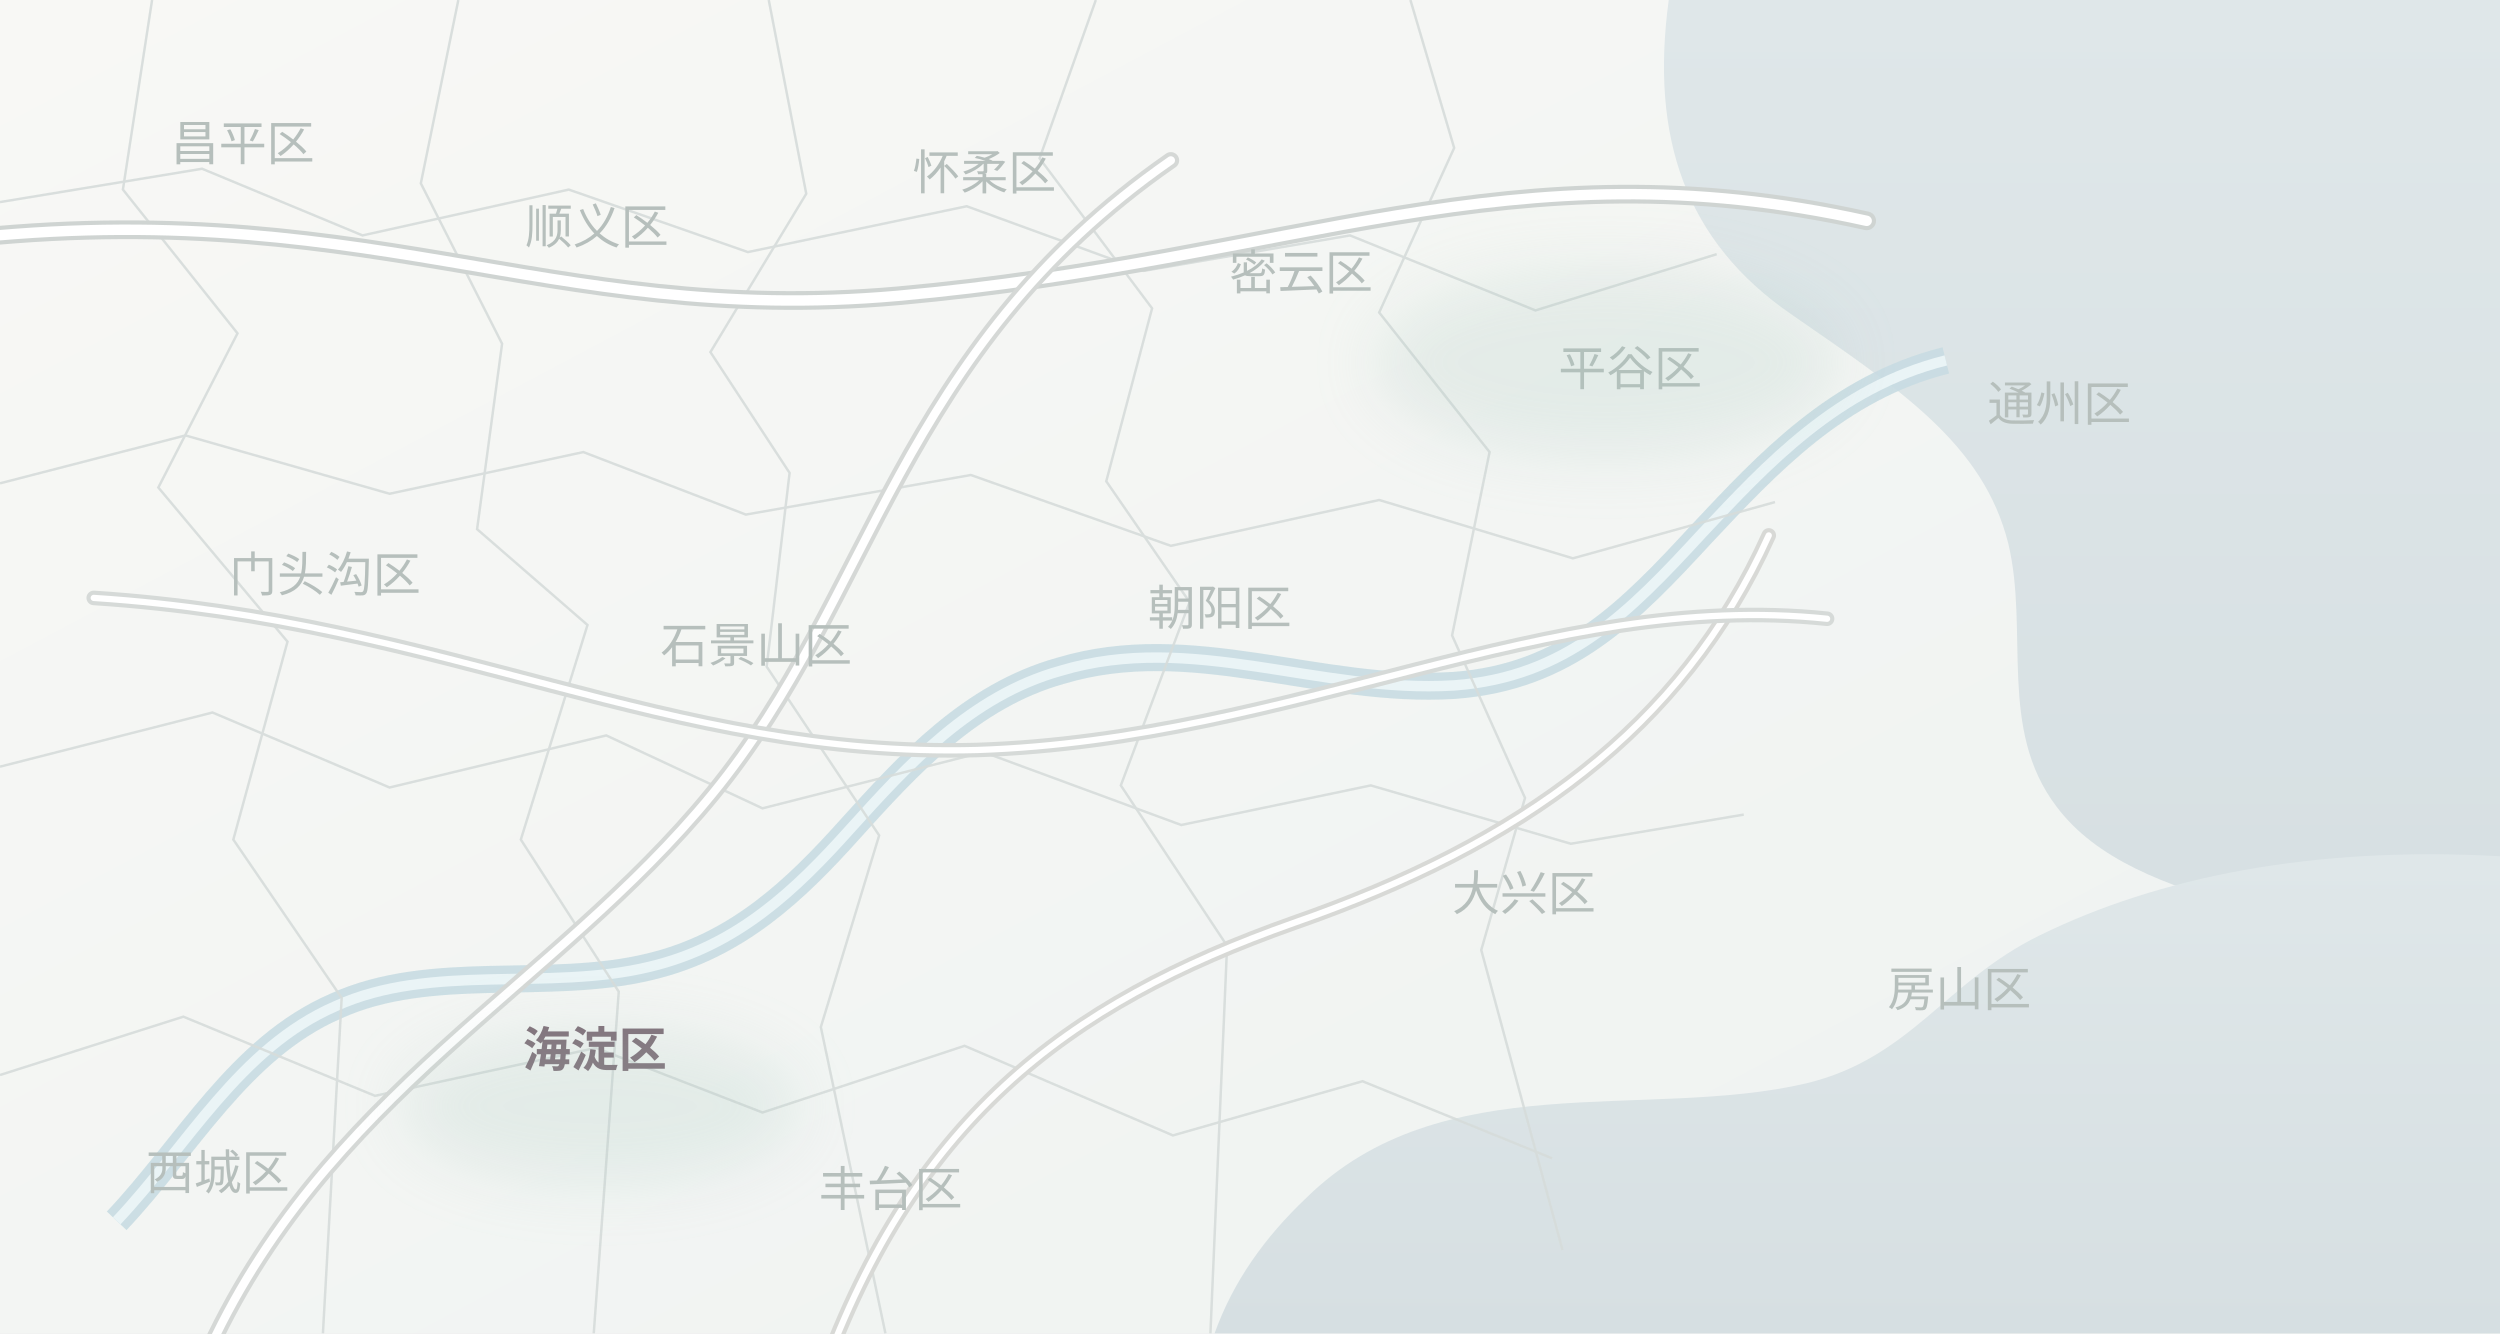
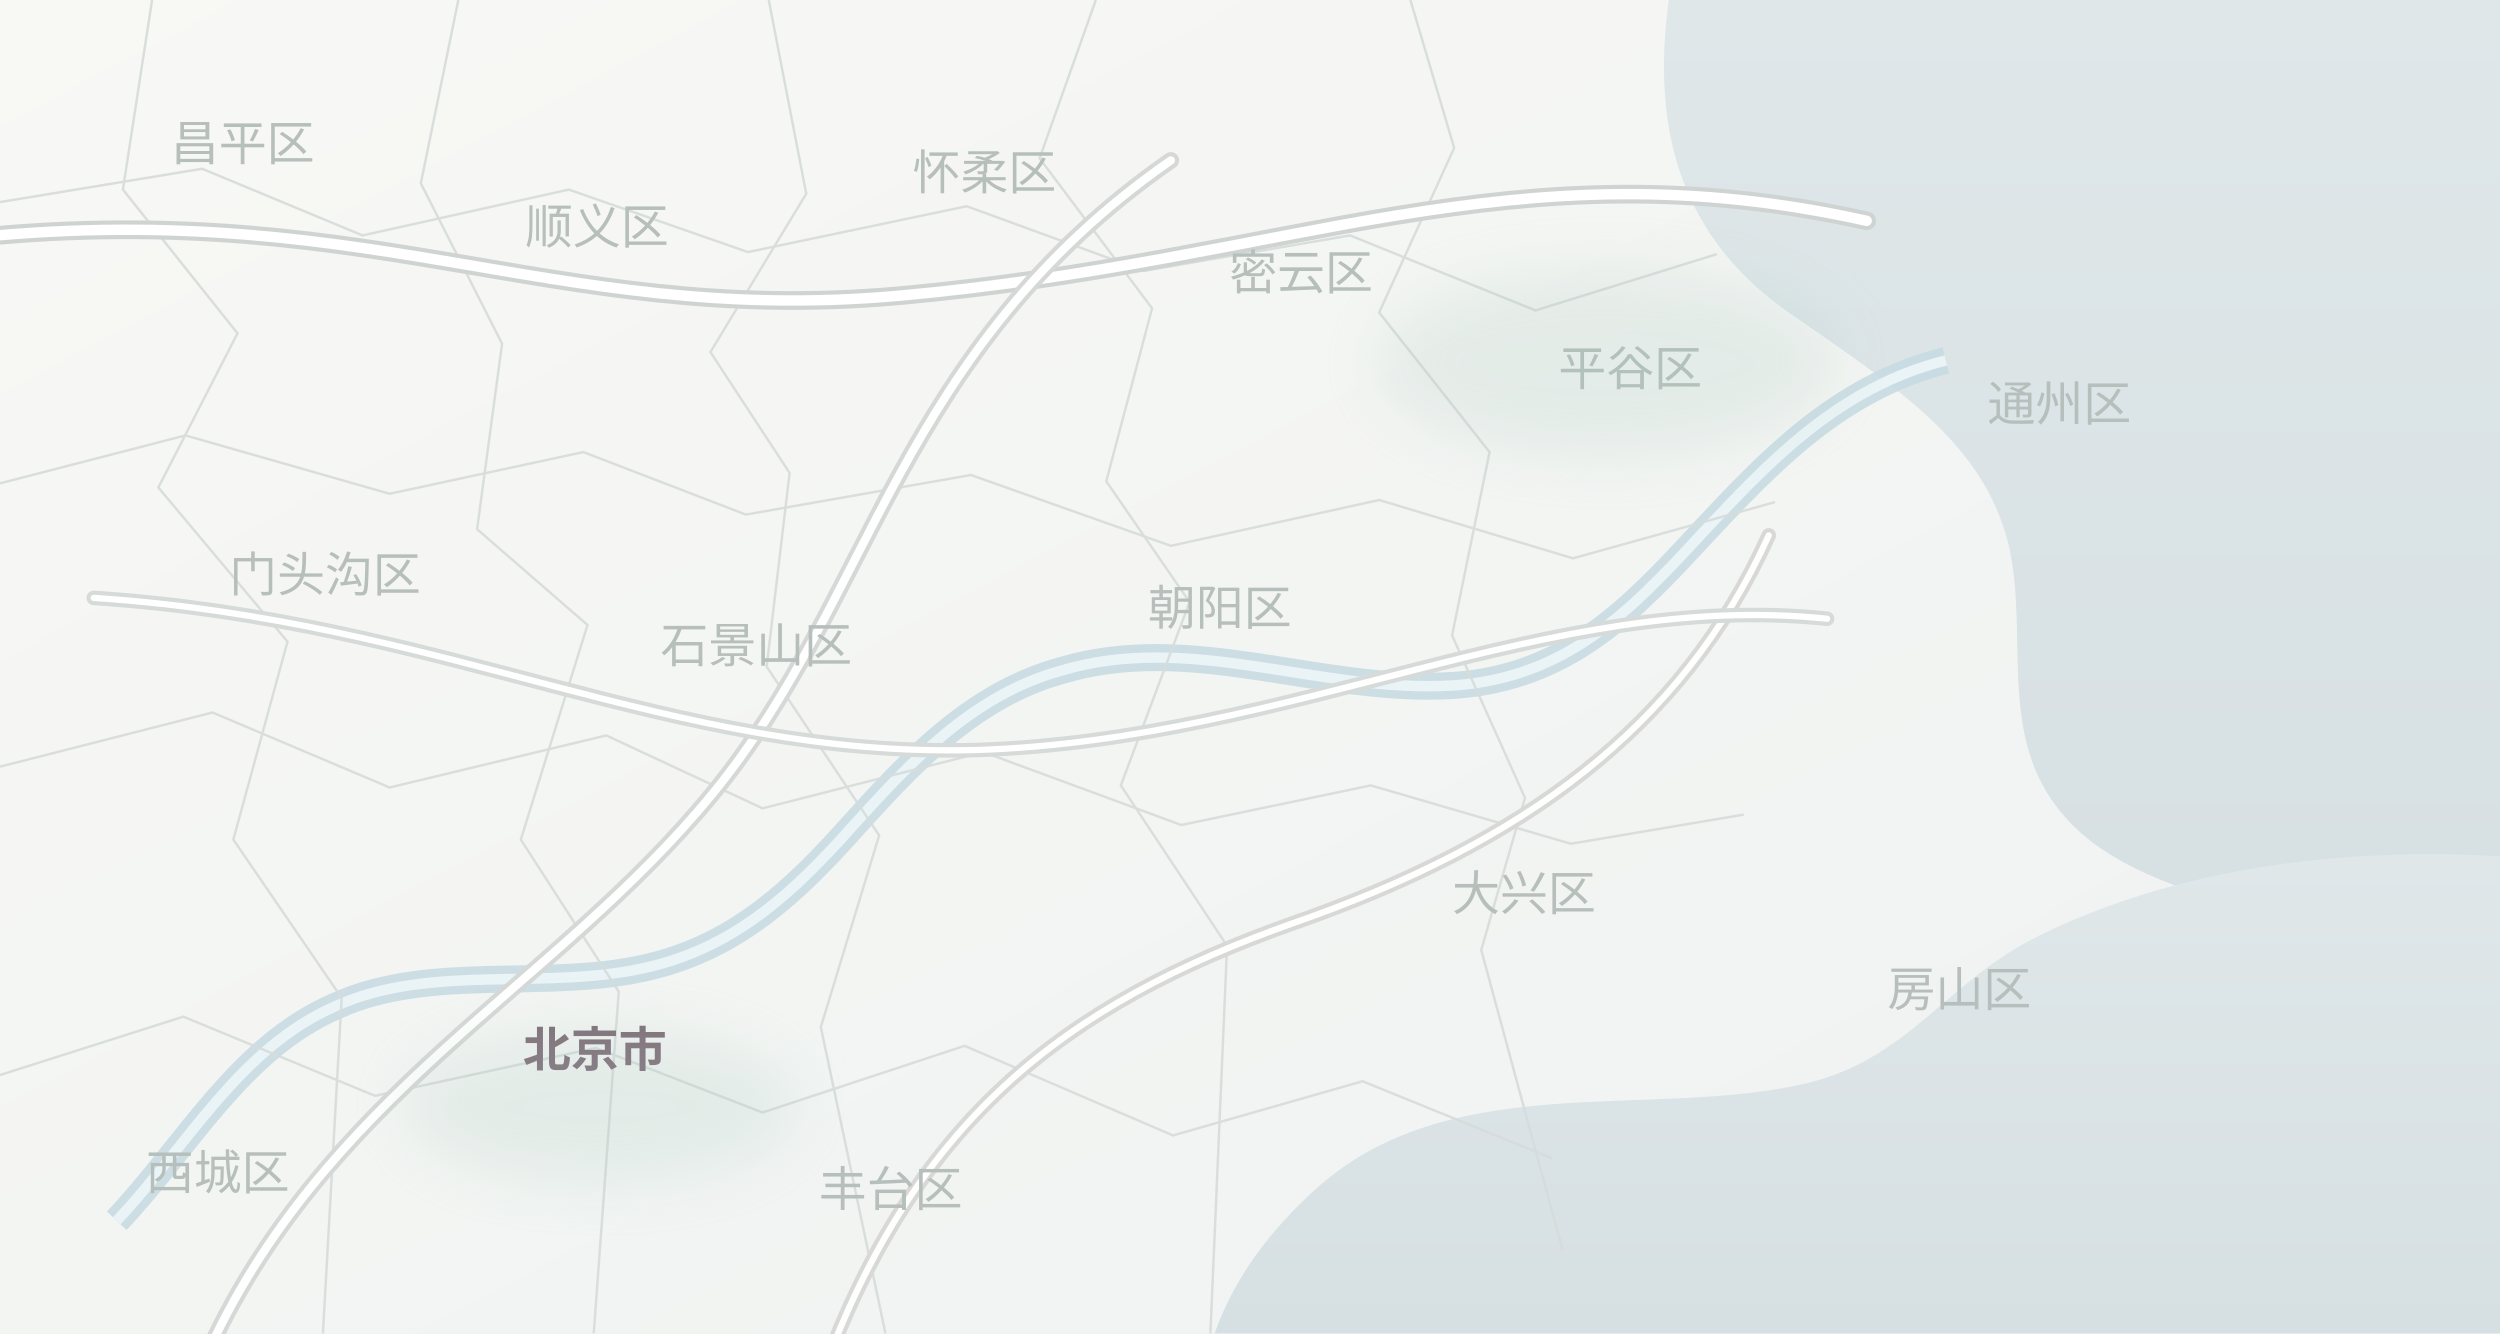
<svg xmlns="http://www.w3.org/2000/svg" viewBox="0 0 1200 640" role="img" aria-labelledby="title desc">
  <defs>
    <linearGradient id="land" x1="0" y1="0" x2="1" y2="1">
      <stop offset="0" stop-color="#f8f8f5" />
      <stop offset="1" stop-color="#eef2f1" />
    </linearGradient>
    <linearGradient id="water" x1="0" y1="0" x2="0" y2="1">
      <stop offset="0" stop-color="#dfe7e9" />
      <stop offset="1" stop-color="#d6dfe2" />
    </linearGradient>
    <filter id="soft" x="-20%" y="-20%" width="140%" height="140%">
      <feGaussianBlur stdDeviation="14" />
    </filter>
  </defs>
  <rect width="1200" height="640" fill="url(#land)" />
  <path d="M801 0c-9 66 8 116 59 151 52 36 92 62 104 110 10 42-5 89 23 126 38 51 133 50 213 87V0Z" fill="url(#water)" />
  <path d="M1200 411c-90-5-164 10-221 38-45 22-62 59-112 71-77 18-175-9-240 55-20 19-35 40-44 65h617Z" fill="url(#water)" />
  <path d="M934 173c-52 13-86 50-117 83-35 38-65 69-119 73-65 4-126-26-189-7-43 12-73 45-101 76-26 29-54 56-96 66-49 12-105-2-151 19-46 20-71 67-105 103" fill="none" stroke="#c8dce2" stroke-width="13" opacity=".9" />
  <path d="M934 173c-52 13-86 50-117 83-35 38-65 69-119 73-65 4-126-26-189-7-43 12-73 45-101 76-26 29-54 56-96 66-49 12-105-2-151 19-46 20-71 67-105 103" fill="none" stroke="#eaf4f6" stroke-width="5" />
  <g fill="none" stroke="#d6dcda" stroke-width="1.2" opacity=".9">
    <path d="M73 0 59 91l55 69-38 74 62 74-26 95 52 76-9 161" />
    <path d="M220 0l-18 88 39 77-12 89 53 46-32 103 47 73-12 164" />
    <path d="M369 0l18 93-46 76 38 58-11 93 54 81-28 92 31 147" />
    <path d="M526 0l-27 76 54 72-22 83 40 58-33 88 51 77-8 186" />
    <path d="M677 0l21 71-36 79 53 67-18 88 35 78-21 73 39 144" />
    <path d="M0 97l97-16 77 32 99-22 86 30 105-22 85 31 99-17 89 36 87-27" />
    <path d="M0 232l89-23 98 28 93-20 78 30 108-19 96 34 100-22 93 28 97-27" />
    <path d="M0 368l102-26 85 36 104-25 75 35 106-27 95 35 91-19 96 28 83-14" />
    <path d="M0 516l88-28 92 38 106-23 80 31 97-32 100 43 91-26 91 37" />
  </g>
  <g fill="none" stroke-linecap="round">
    <path d="M-30 116C174 91 261 157 431 142c190-17 294-74 465-36" stroke="#cfd4d2" stroke-width="9" />
    <path d="M-30 116C174 91 261 157 431 142c190-17 294-74 465-36" stroke="#fff" stroke-width="5" />
    <path d="M98 653c57-128 168-179 244-272 77-94 89-213 220-304" stroke="#d5d8d6" stroke-width="8" />
    <path d="M98 653c57-128 168-179 244-272 77-94 89-213 220-304" stroke="#fff" stroke-width="4" />
    <path d="M392 667c45-129 119-185 229-224 109-38 186-93 228-186" stroke="#d8d9d6" stroke-width="7" />
    <path d="M392 667c45-129 119-185 229-224 109-38 186-93 228-186" stroke="#fff" stroke-width="3" />
    <path d="M45 287c169 11 276 77 424 73 152-5 274-77 408-63" stroke="#d6dad8" stroke-width="7" />
    <path d="M45 287c169 11 276 77 424 73 152-5 274-77 408-63" stroke="#fff" stroke-width="3" />
  </g>
  <g fill="#b6bfbc" font-family="system-ui, 'Noto Sans SC', sans-serif" font-size="23" font-weight="540">
    <text x="82" y="77">昌平区</text>
    <text x="252" y="117">顺义区</text>
    <text x="438" y="91">怀柔区</text>
    <text x="590" y="139">密云区</text>
    <text x="748" y="185">平谷区</text>
    <text x="954" y="202">通州区</text>
    <text x="110" y="284">门头沟区</text>
    <text x="317" y="318">石景山区</text>
    <text x="551" y="300">朝阳区</text>
    <text x="697" y="437">大兴区</text>
    <text x="906" y="483">房山区</text>
-     <text x="251" y="512" fill="#7f6e78" font-weight="700">海淀区</text>
+     <text x="251" y="512" fill="#7f6e78" font-weight="700">北京市</text>
    <text x="393" y="579">丰台区</text>
    <text x="70" y="571">西城区</text>
  </g>
  <g opacity=".2" filter="url(#soft)" fill="#a6c6bd">
    <ellipse cx="288" cy="531" rx="96" ry="38" />
    <ellipse cx="771" cy="174" rx="112" ry="46" />
  </g>
</svg>
